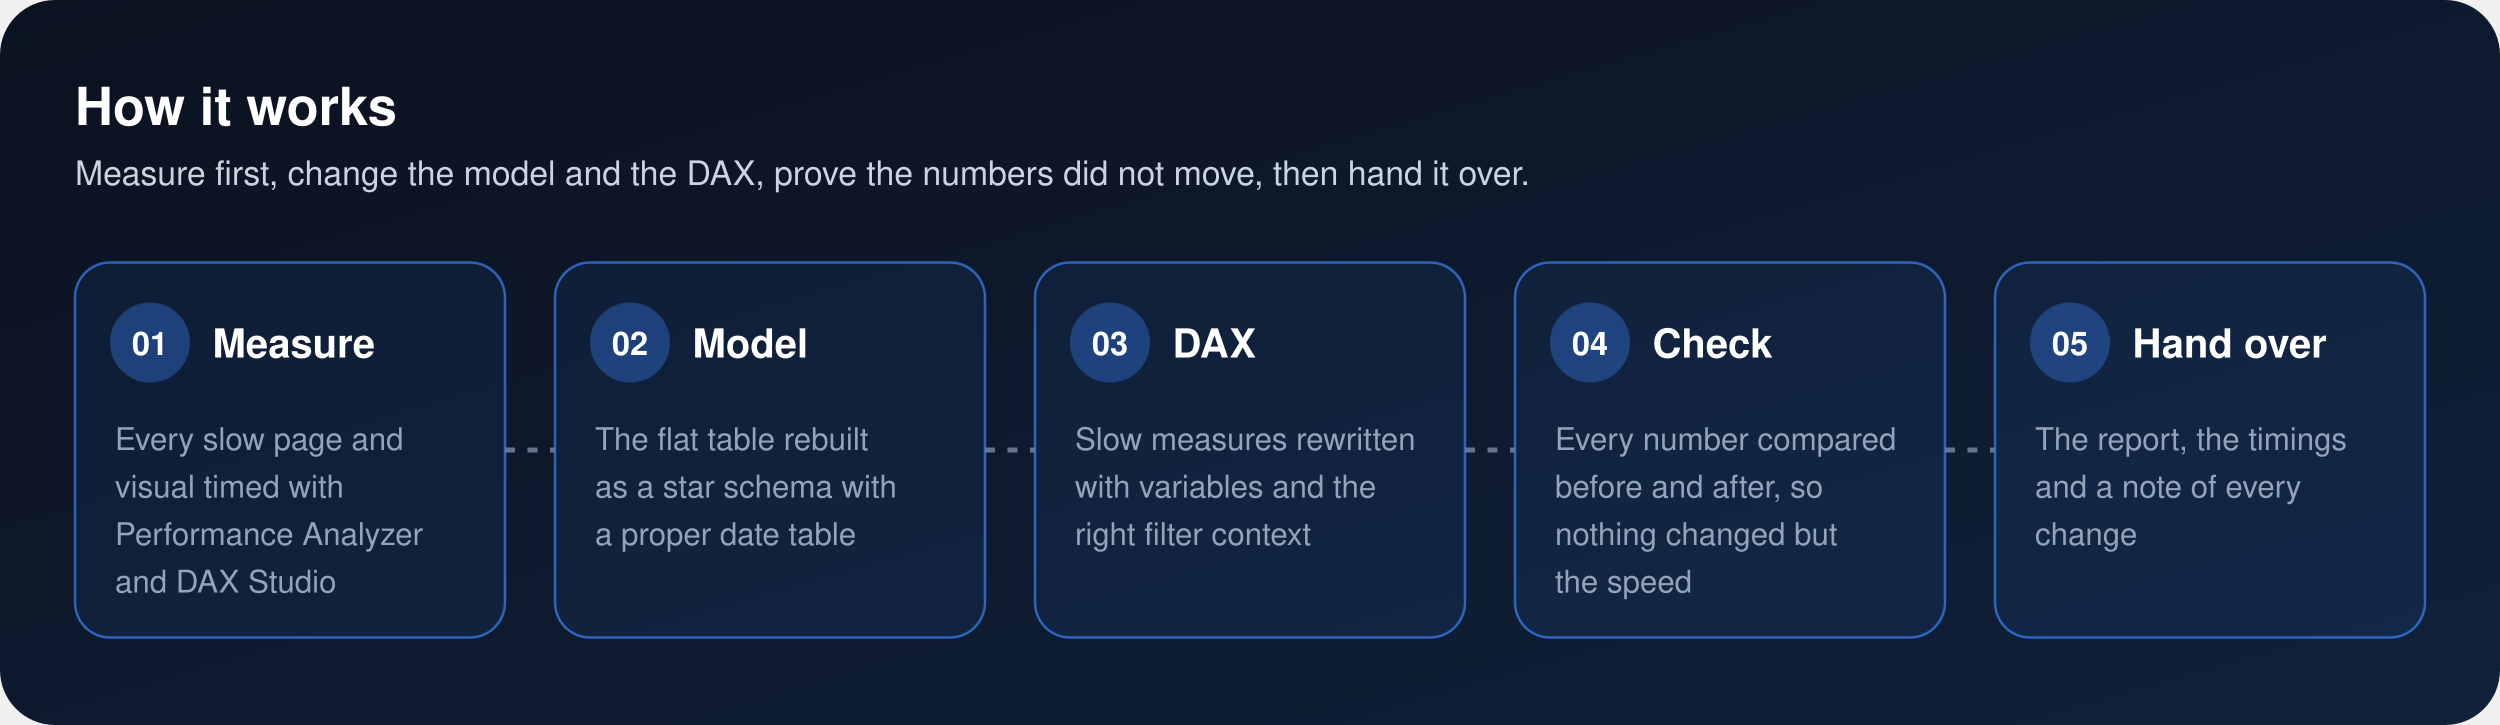
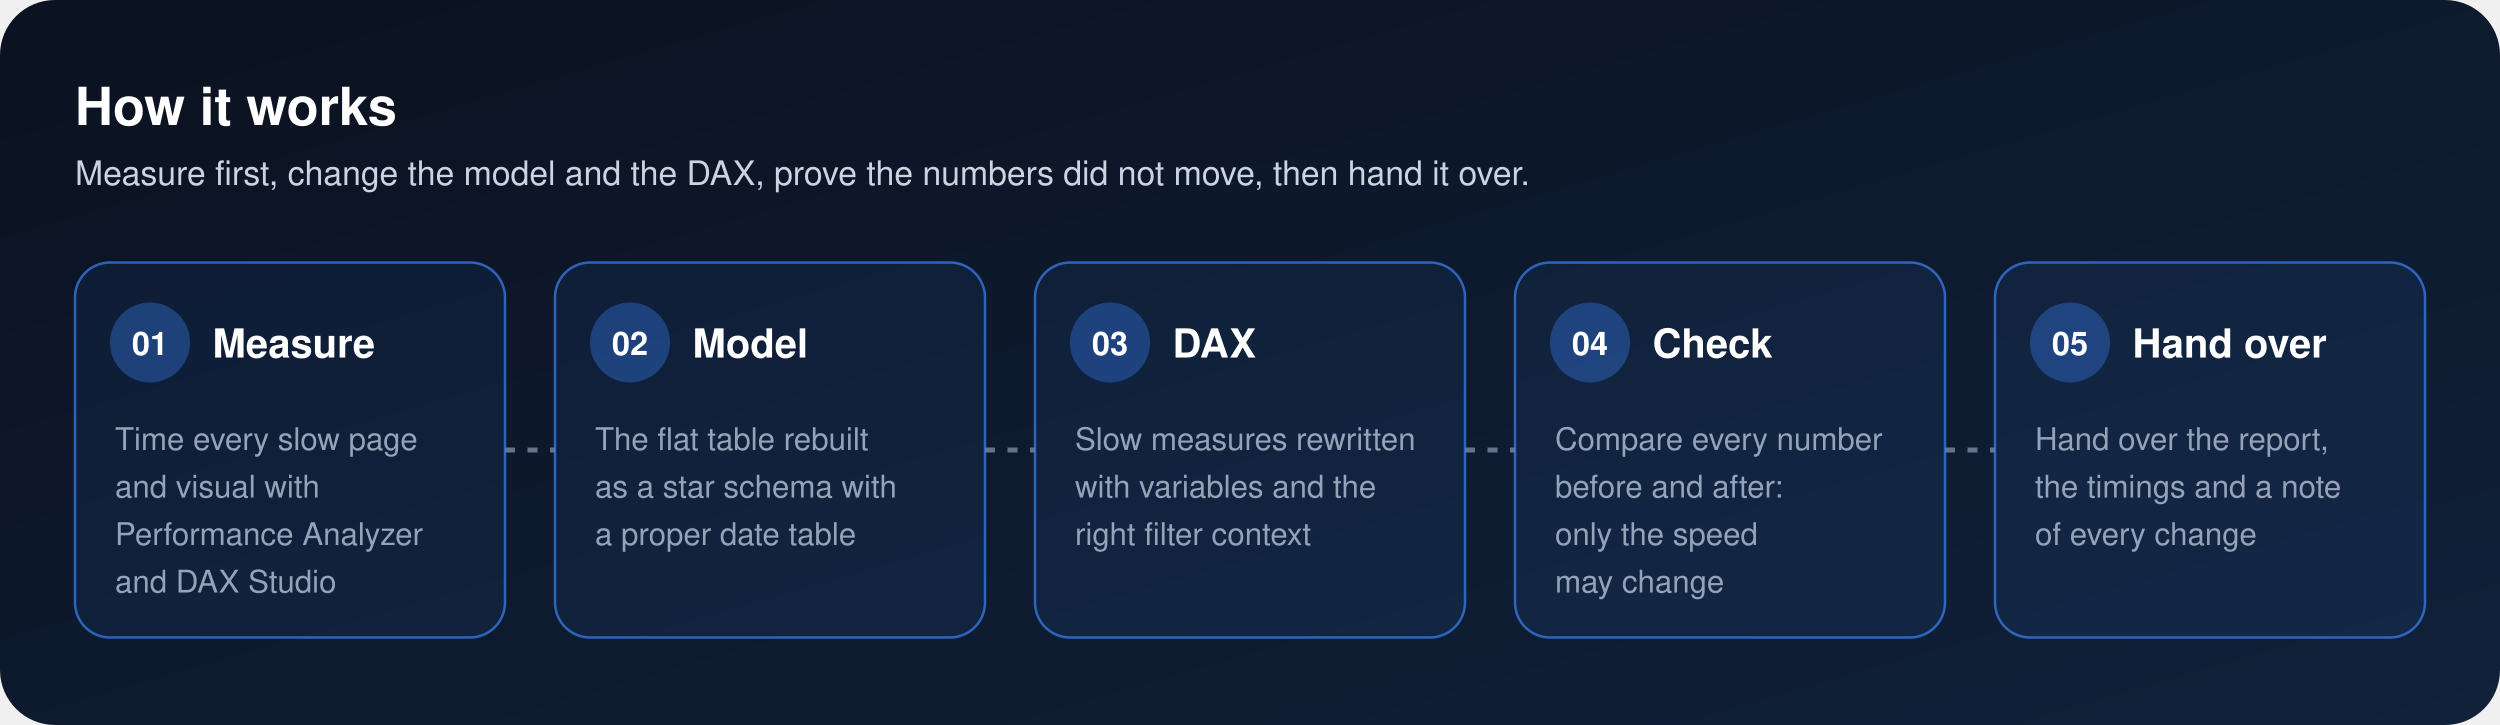
- <svg xmlns="http://www.w3.org/2000/svg" viewBox="0 0 1000 290" width="1000" height="290" role="img" aria-label="How it works: 01 Measure, every page and visual timed with Performance Analyzer and DAX Studio; 02 Model, the flat table rebuilt as a star schema with a proper date table; 03 DAX, slow measures rewritten with variables and the right filter context; 04 Check, every number compared before and after; 05 Hand over, the report, the timings and a note of every change.">
+ <svg xmlns="http://www.w3.org/2000/svg" viewBox="0 0 1000 290" width="1000" height="290" role="img" aria-label="How it works: 01 Measure, time every page and visual with Performance Analyzer and DAX Studio; 02 Model, the flat table rebuilt as a star schema with a proper date table; 03 DAX, slow measures rewritten with variables and the right filter context; 04 Check, compare every number before and after: only the speed may change; 05 Hand over, the report, the timings and a note of every change.">
  <defs>
    <linearGradient id="bg" x1="0" y1="0" x2="1" y2="1">
      <stop offset="0" stop-color="#0B1220" />
      <stop offset="1" stop-color="#10213A" />
    </linearGradient>
  </defs>
  <style>
    text { font-family: "Segoe UI", -apple-system, Helvetica, Arial, sans-serif; }
    .title { font-size: 21px; font-weight: 700; fill: #FFFFFF; }
    .sub { font-size: 13.5px; fill: #CBD5E1; }
    .num { font-size: 13px; font-weight: 700; fill: #FFFFFF; }
    .step { font-size: 16px; font-weight: 700; fill: #FFFFFF; }
    .desc { font-size: 12.5px; fill: #94A3B8; }
    .link { fill: none; stroke: #64748B; stroke-width: 2; stroke-dasharray: 4 5; }
  </style>
  <rect width="1000" height="290" rx="22" fill="url(#bg)" />
  <text x="30" y="50" class="title">How it works</text>
  <text x="30" y="74" class="sub">Measure first, change the model and the DAX, prove the numbers did not move, then hand it over.</text>
  <path class="link" d="M202 180h20M394 180h20M586 180h20M778 180h20" />
  <g>
    <rect x="30" y="105" width="172" height="150" rx="14" fill="#3B82F6" fill-opacity="0.08" stroke="#3B82F6" stroke-opacity="0.7" />
    <circle cx="60" cy="137" r="16" fill="#3B82F6" fill-opacity="0.35" />
    <text x="60" y="142" class="num" text-anchor="middle">01</text>
    <text x="85" y="143" class="step">Measure</text>
-     <text x="46" y="180" class="desc">Every slow page and</text>
-     <text x="46" y="199" class="desc">visual timed with</text>
+     <text x="46" y="180" class="desc">Time every slow page</text>
+     <text x="46" y="199" class="desc">and visual with</text>
    <text x="46" y="218" class="desc">Performance Analyzer</text>
    <text x="46" y="237" class="desc">and DAX Studio</text>
  </g>
  <g>
    <rect x="222" y="105" width="172" height="150" rx="14" fill="#3B82F6" fill-opacity="0.08" stroke="#3B82F6" stroke-opacity="0.7" />
    <circle cx="252" cy="137" r="16" fill="#3B82F6" fill-opacity="0.35" />
    <text x="252" y="142" class="num" text-anchor="middle">02</text>
    <text x="277" y="143" class="step">Model</text>
    <text x="238" y="180" class="desc">The flat table rebuilt</text>
    <text x="238" y="199" class="desc">as a star schema with</text>
    <text x="238" y="218" class="desc">a proper date table</text>
  </g>
  <g>
    <rect x="414" y="105" width="172" height="150" rx="14" fill="#3B82F6" fill-opacity="0.08" stroke="#3B82F6" stroke-opacity="0.7" />
    <circle cx="444" cy="137" r="16" fill="#3B82F6" fill-opacity="0.35" />
    <text x="444" y="142" class="num" text-anchor="middle">03</text>
    <text x="469" y="143" class="step">DAX</text>
    <text x="430" y="180" class="desc">Slow measures rewritten</text>
    <text x="430" y="199" class="desc">with variables and the</text>
    <text x="430" y="218" class="desc">right filter context</text>
  </g>
  <g>
    <rect x="606" y="105" width="172" height="150" rx="14" fill="#3B82F6" fill-opacity="0.08" stroke="#3B82F6" stroke-opacity="0.7" />
    <circle cx="636" cy="137" r="16" fill="#3B82F6" fill-opacity="0.35" />
    <text x="636" y="142" class="num" text-anchor="middle">04</text>
    <text x="661" y="143" class="step">Check</text>
-     <text x="622" y="180" class="desc">Every number compared</text>
-     <text x="622" y="199" class="desc">before and after, so</text>
-     <text x="622" y="218" class="desc">nothing changed but</text>
-     <text x="622" y="237" class="desc">the speed</text>
+     <text x="622" y="180" class="desc">Compare every number</text>
+     <text x="622" y="199" class="desc">before and after:</text>
+     <text x="622" y="218" class="desc">only the speed</text>
+     <text x="622" y="237" class="desc">may change</text>
  </g>
  <g>
    <rect x="798" y="105" width="172" height="150" rx="14" fill="#3B82F6" fill-opacity="0.08" stroke="#3B82F6" stroke-opacity="0.7" />
    <circle cx="828" cy="137" r="16" fill="#3B82F6" fill-opacity="0.35" />
    <text x="828" y="142" class="num" text-anchor="middle">05</text>
    <text x="853" y="143" class="step">Hand over</text>
-     <text x="814" y="180" class="desc">The report, the timings</text>
-     <text x="814" y="199" class="desc">and a note of every</text>
-     <text x="814" y="218" class="desc">change</text>
+     <text x="814" y="180" class="desc">Hand over the report,</text>
+     <text x="814" y="199" class="desc">the timings and a note</text>
+     <text x="814" y="218" class="desc">of every change</text>
  </g>
</svg>
